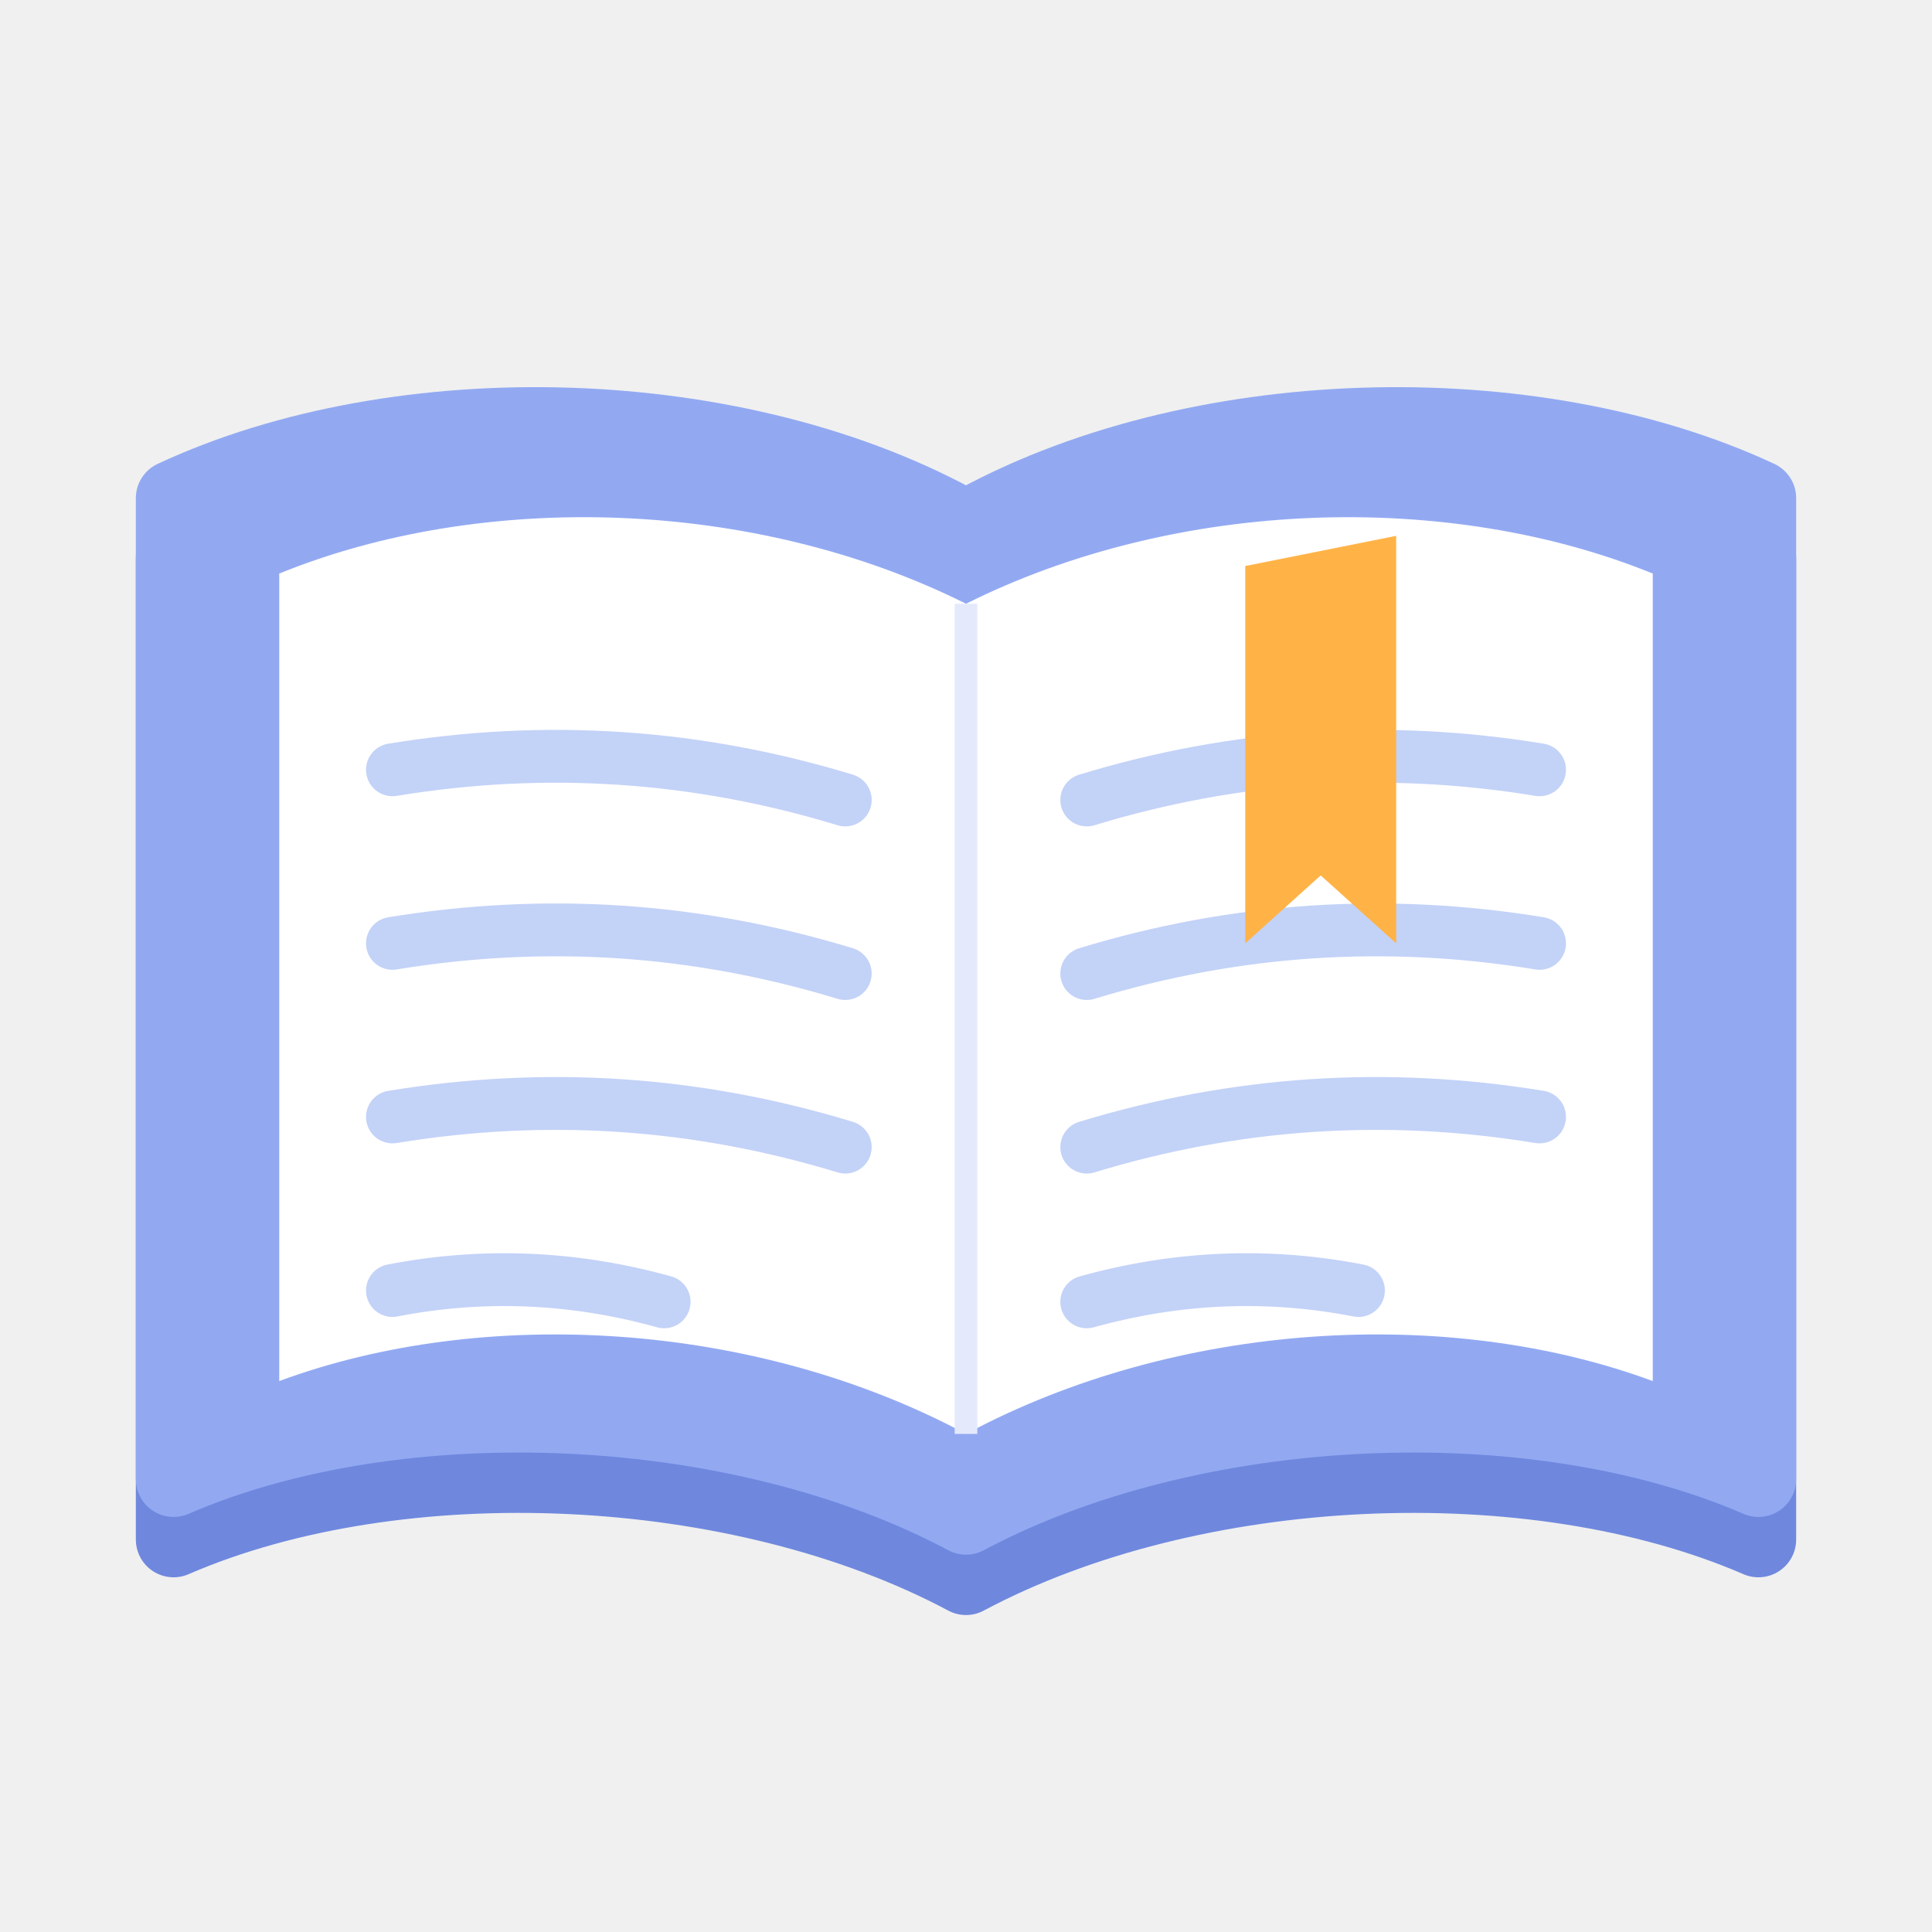
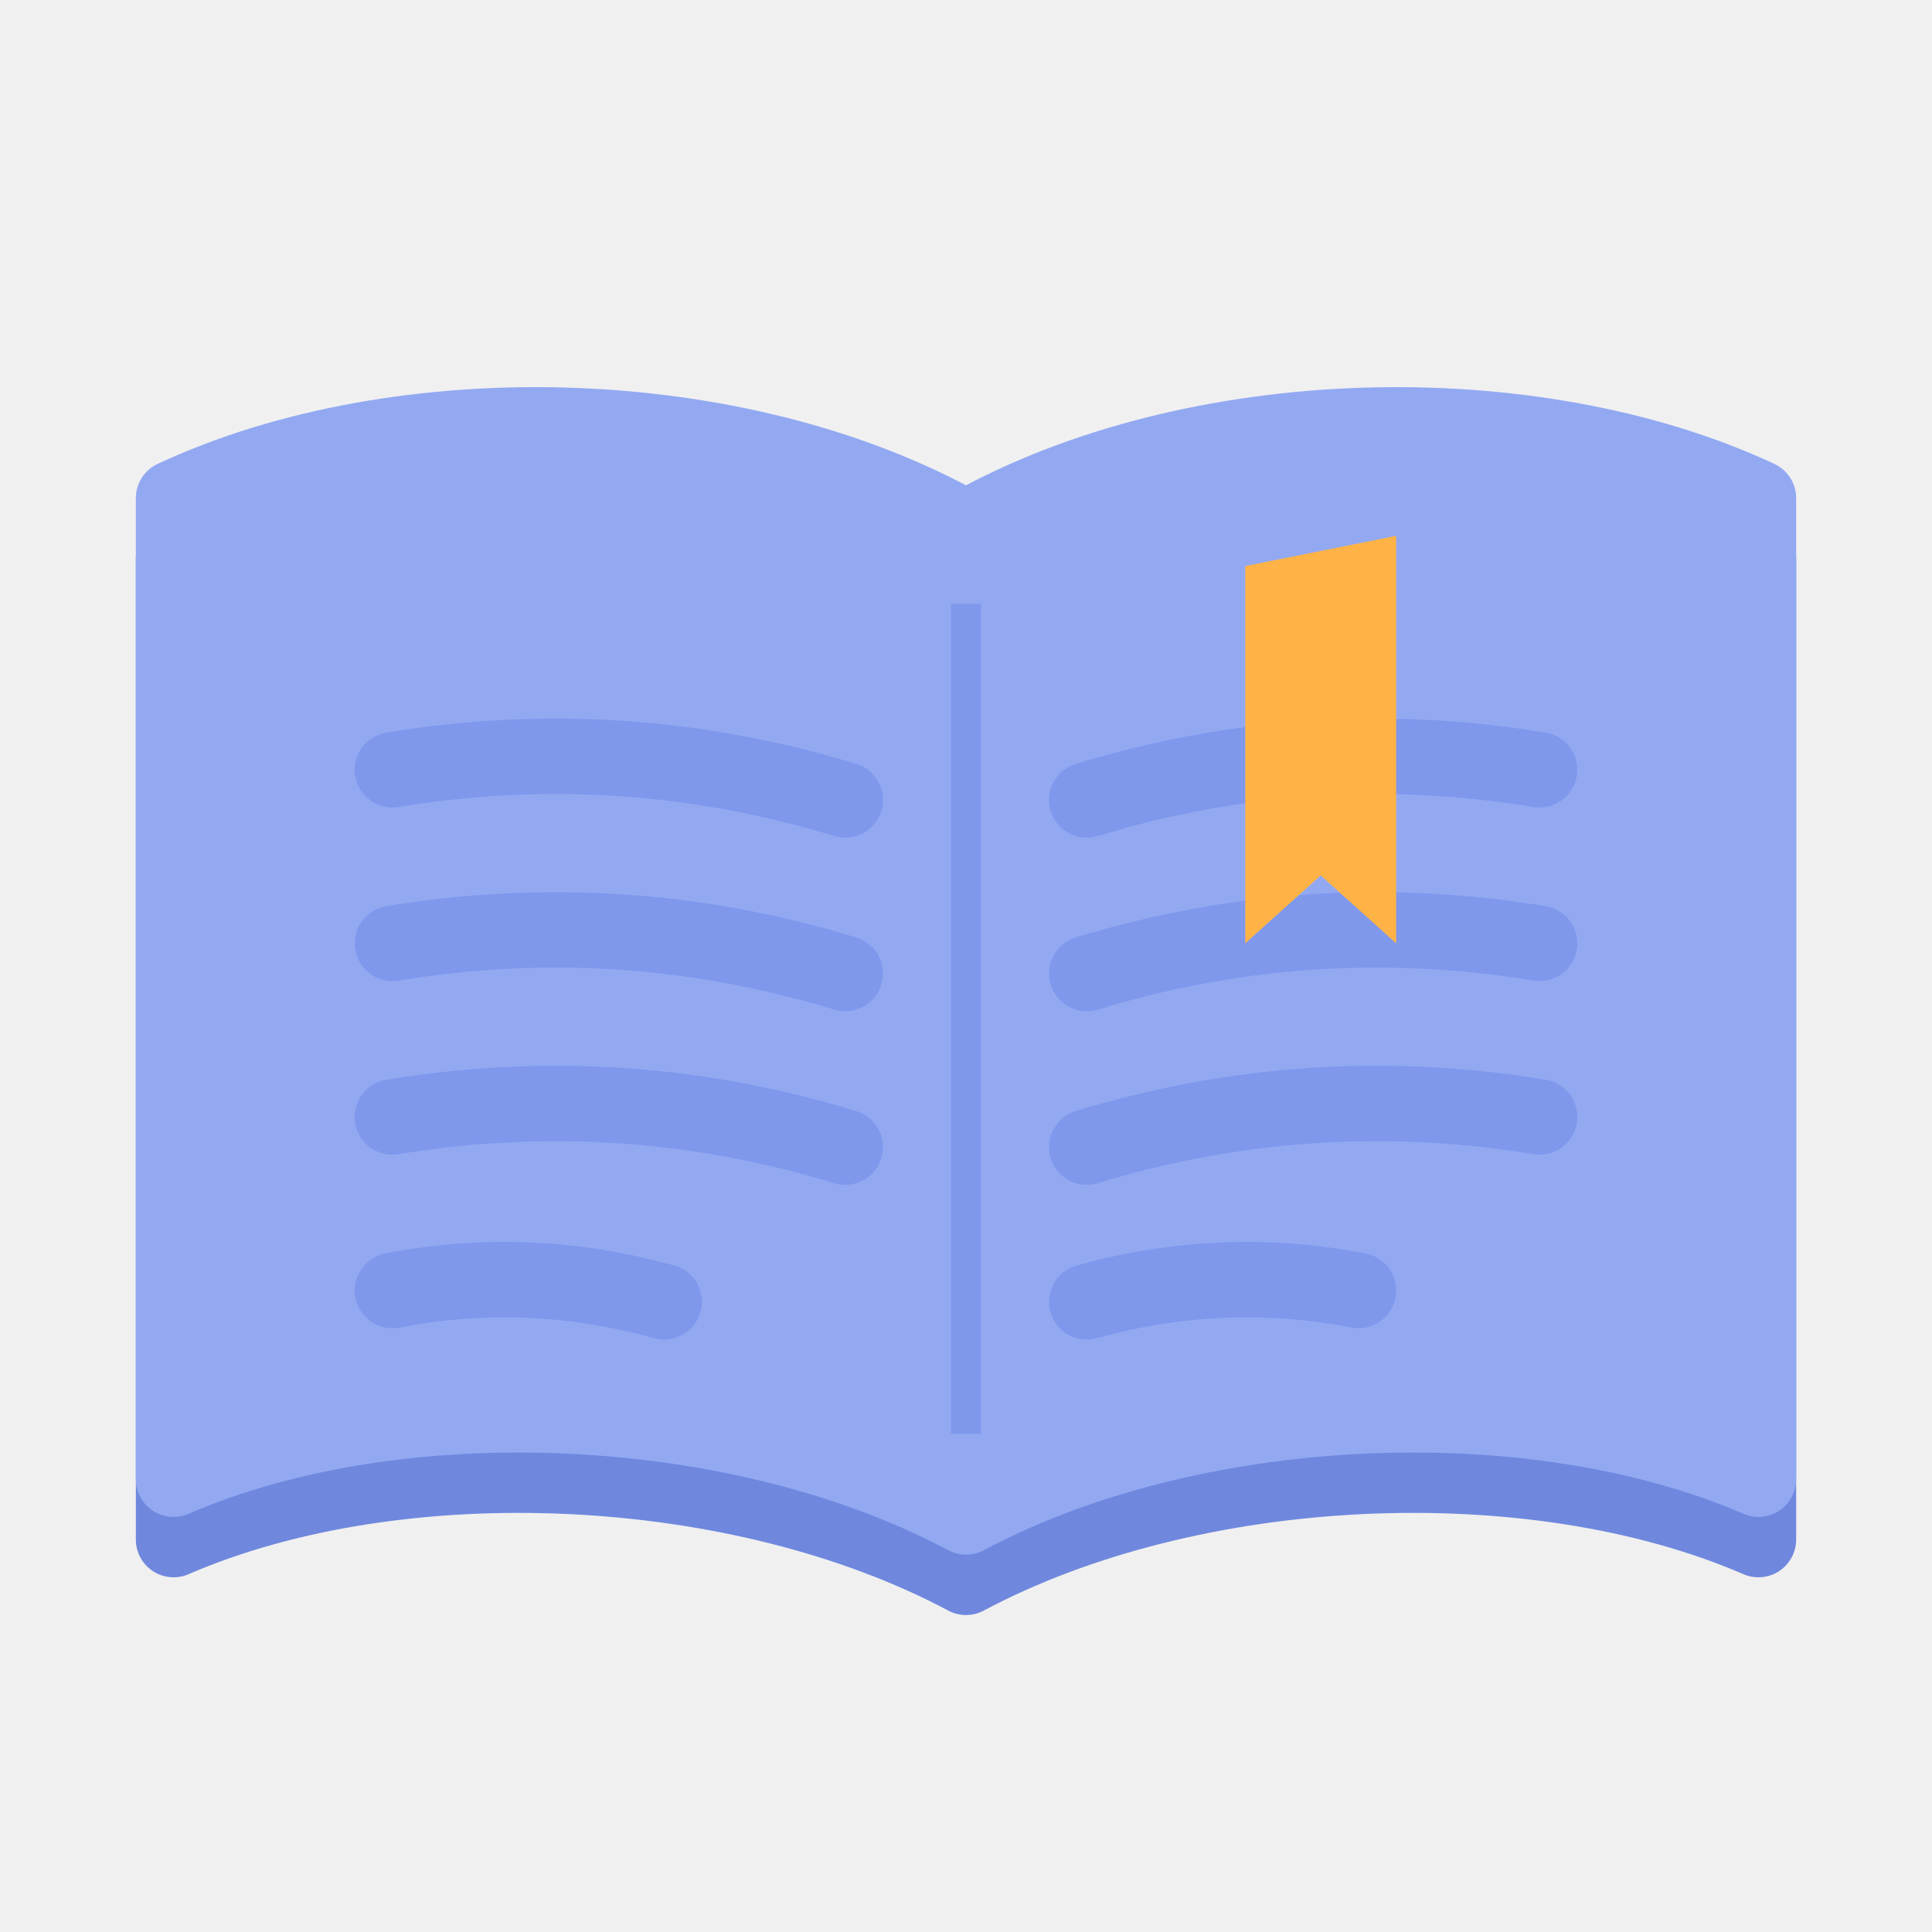
<svg xmlns="http://www.w3.org/2000/svg" viewBox="0 0 512 512">
  <path d="M256 156C196 122 106 120 46 148V408C106 382 196 386 256 418C316 386 406 382 466 408V148C406 120 316 122 256 156Z" fill="#6F88DE" stroke="#6F88DE" stroke-width="20" stroke-linejoin="round" />
  <path d="M256 140C196 106 106 104 46 132V392C106 366 196 370 256 402C316 370 406 366 466 392V132C406 104 316 106 256 140Z" fill="#92A9F2" stroke="#92A9F2" stroke-width="20" stroke-linejoin="round" />
-   <path d="M256 160C200 132 128 130 74 152V366C128 346 200 350 256 380Z" fill="#fff" />
-   <path d="M256 160C312 132 384 130 438 152V366C384 346 312 350 256 380Z" fill="#fff" />
-   <path d="M256 160V380" stroke="#E4EAFC" stroke-width="6" />
-   <g stroke="#C3D2F7" stroke-width="14" stroke-linecap="round" fill="none">
+   <path d="M256 160C200 132 128 130 74 152V366C128 346 200 350 256 380Z" fill="none" />
+   <path d="M256 160C312 132 384 130 438 152V366C384 346 312 350 256 380Z" fill="none" />
+   <path d="M256 160V380" stroke="#7F98EC" stroke-width="8" />
+   <g stroke="#7F98EC" stroke-width="20" stroke-linecap="round" fill="none">
    <path d="M104 204Q165 194 224 212M104 250Q165 240 224 258M104 296Q165 286 224 304M104 342Q140 335 176 345" />
    <path d="M288 212Q347 194 408 204M288 258Q347 240 408 250M288 304Q347 286 408 296M288 345Q324 335 360 342" />
  </g>
  <path d="M330 150V250L350 232L370 250V142Z" fill="#FFB347" />
</svg>
